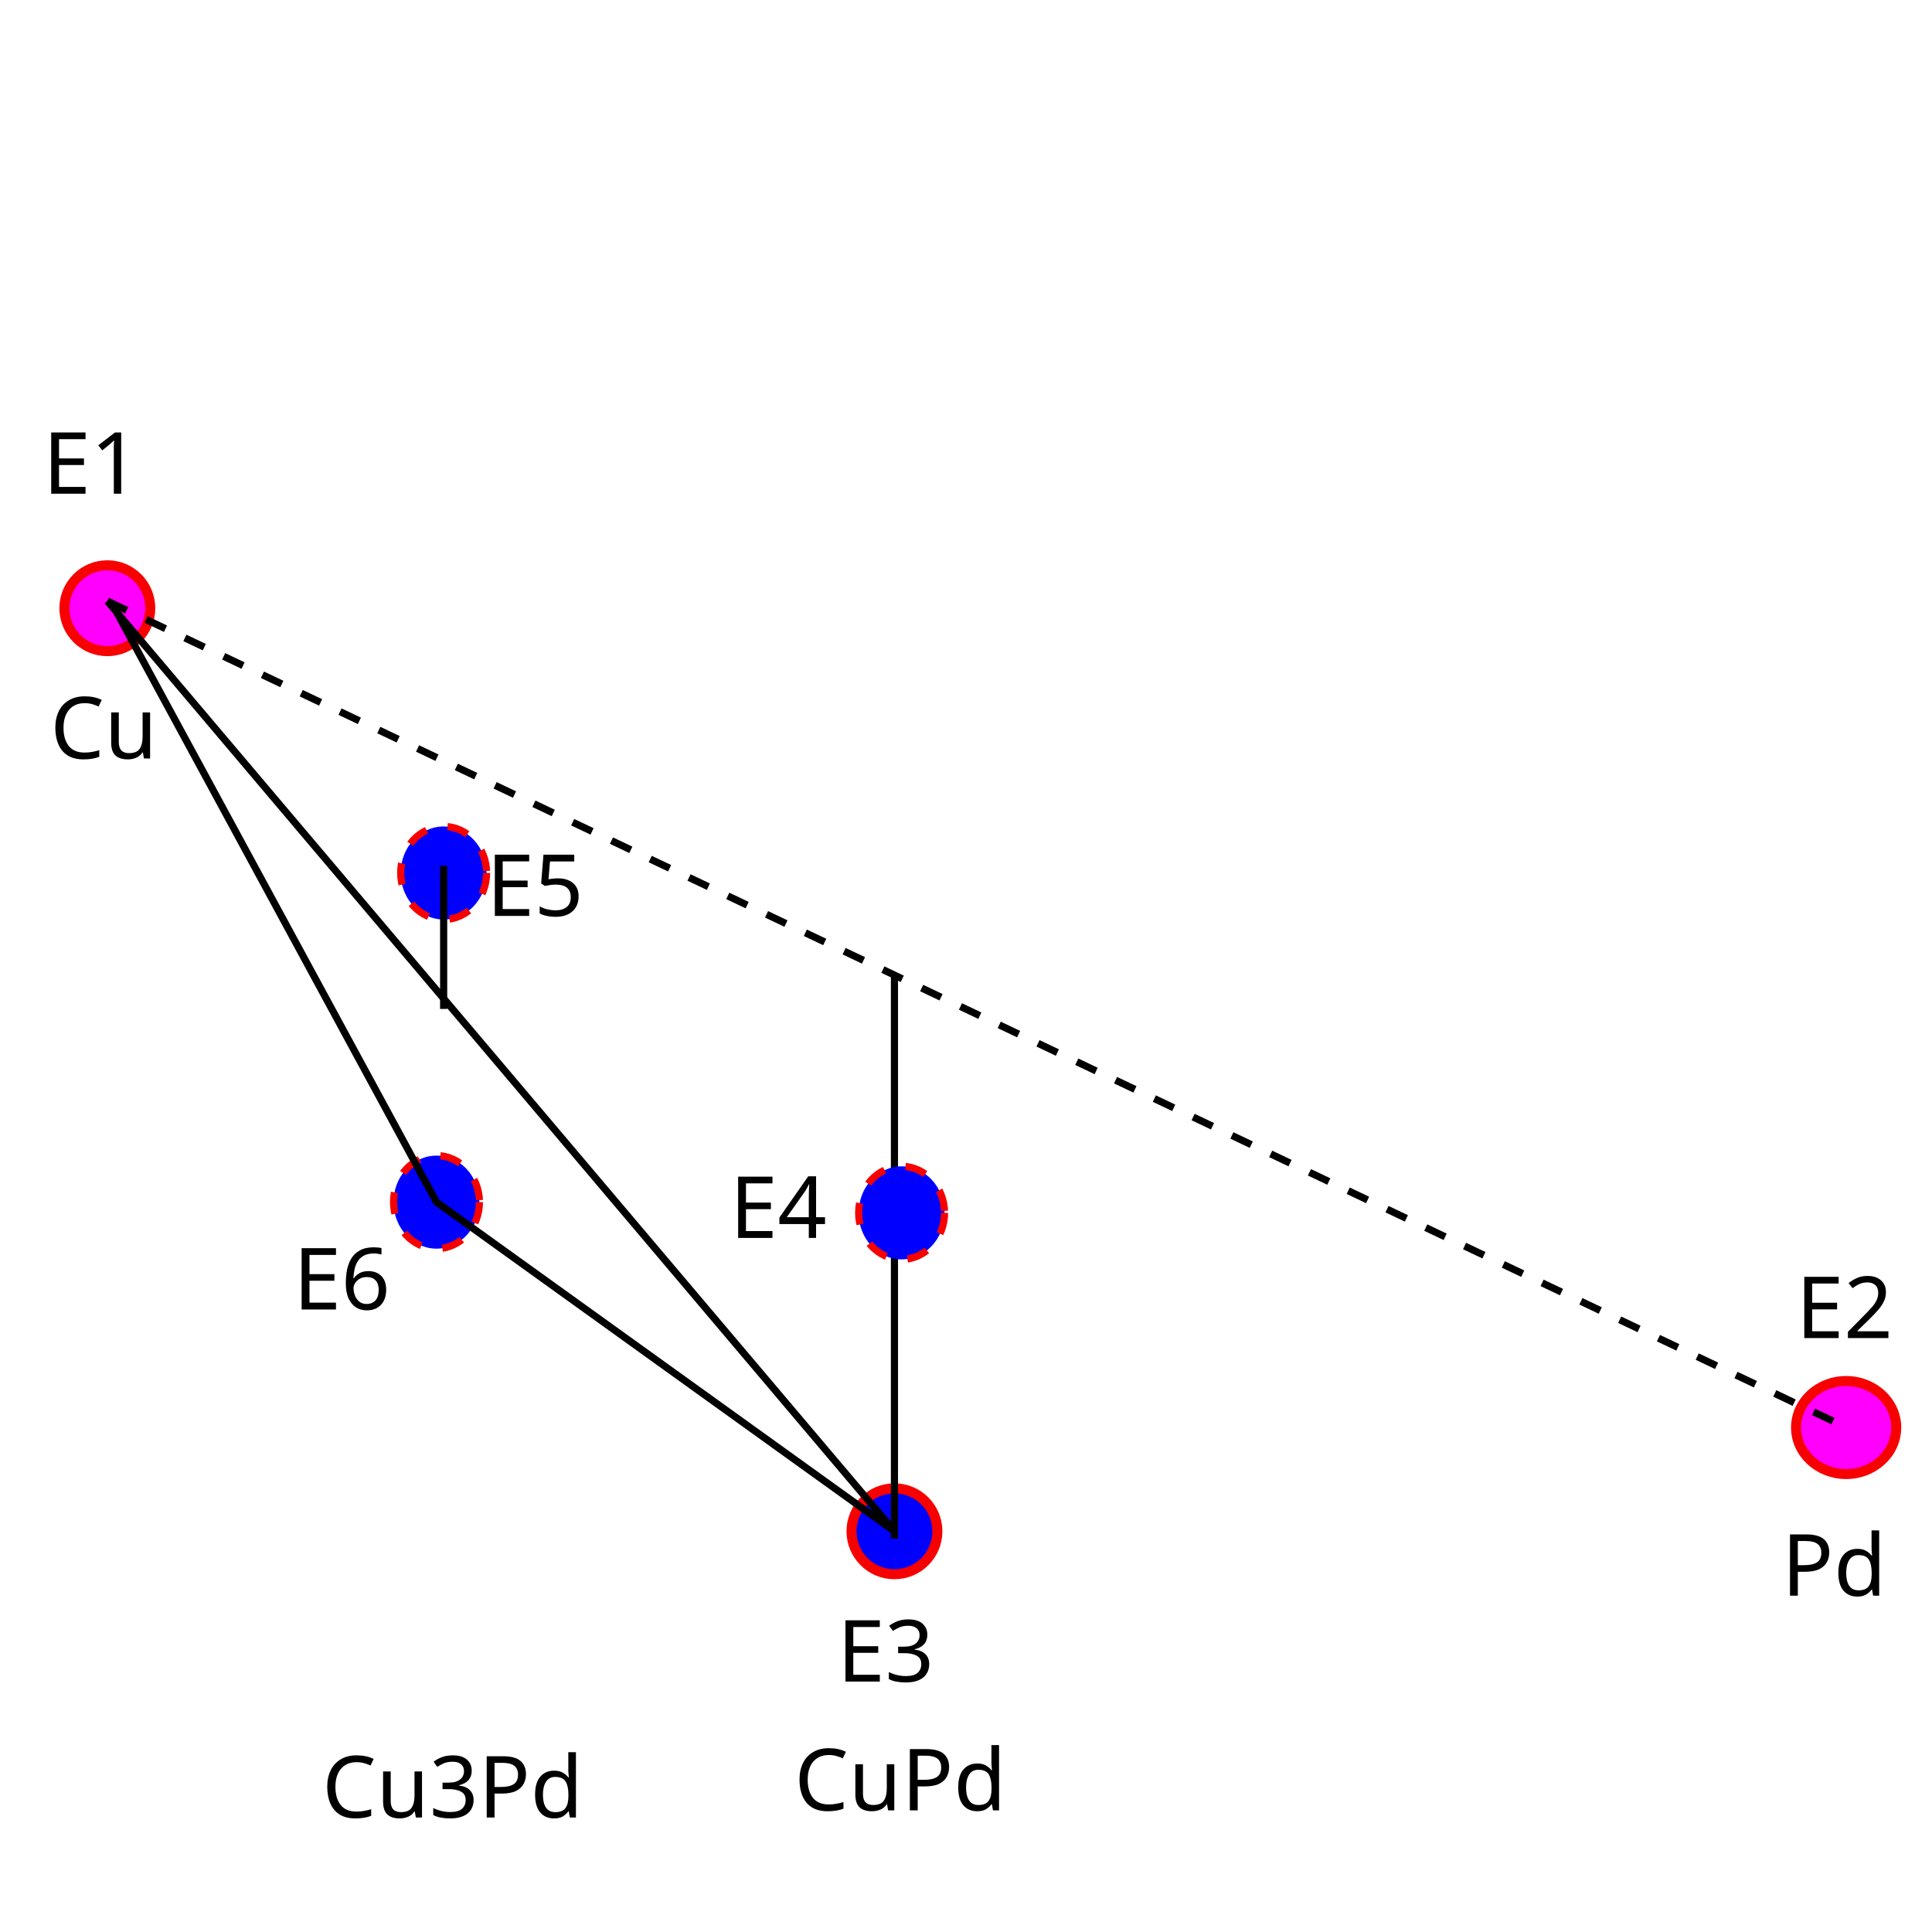
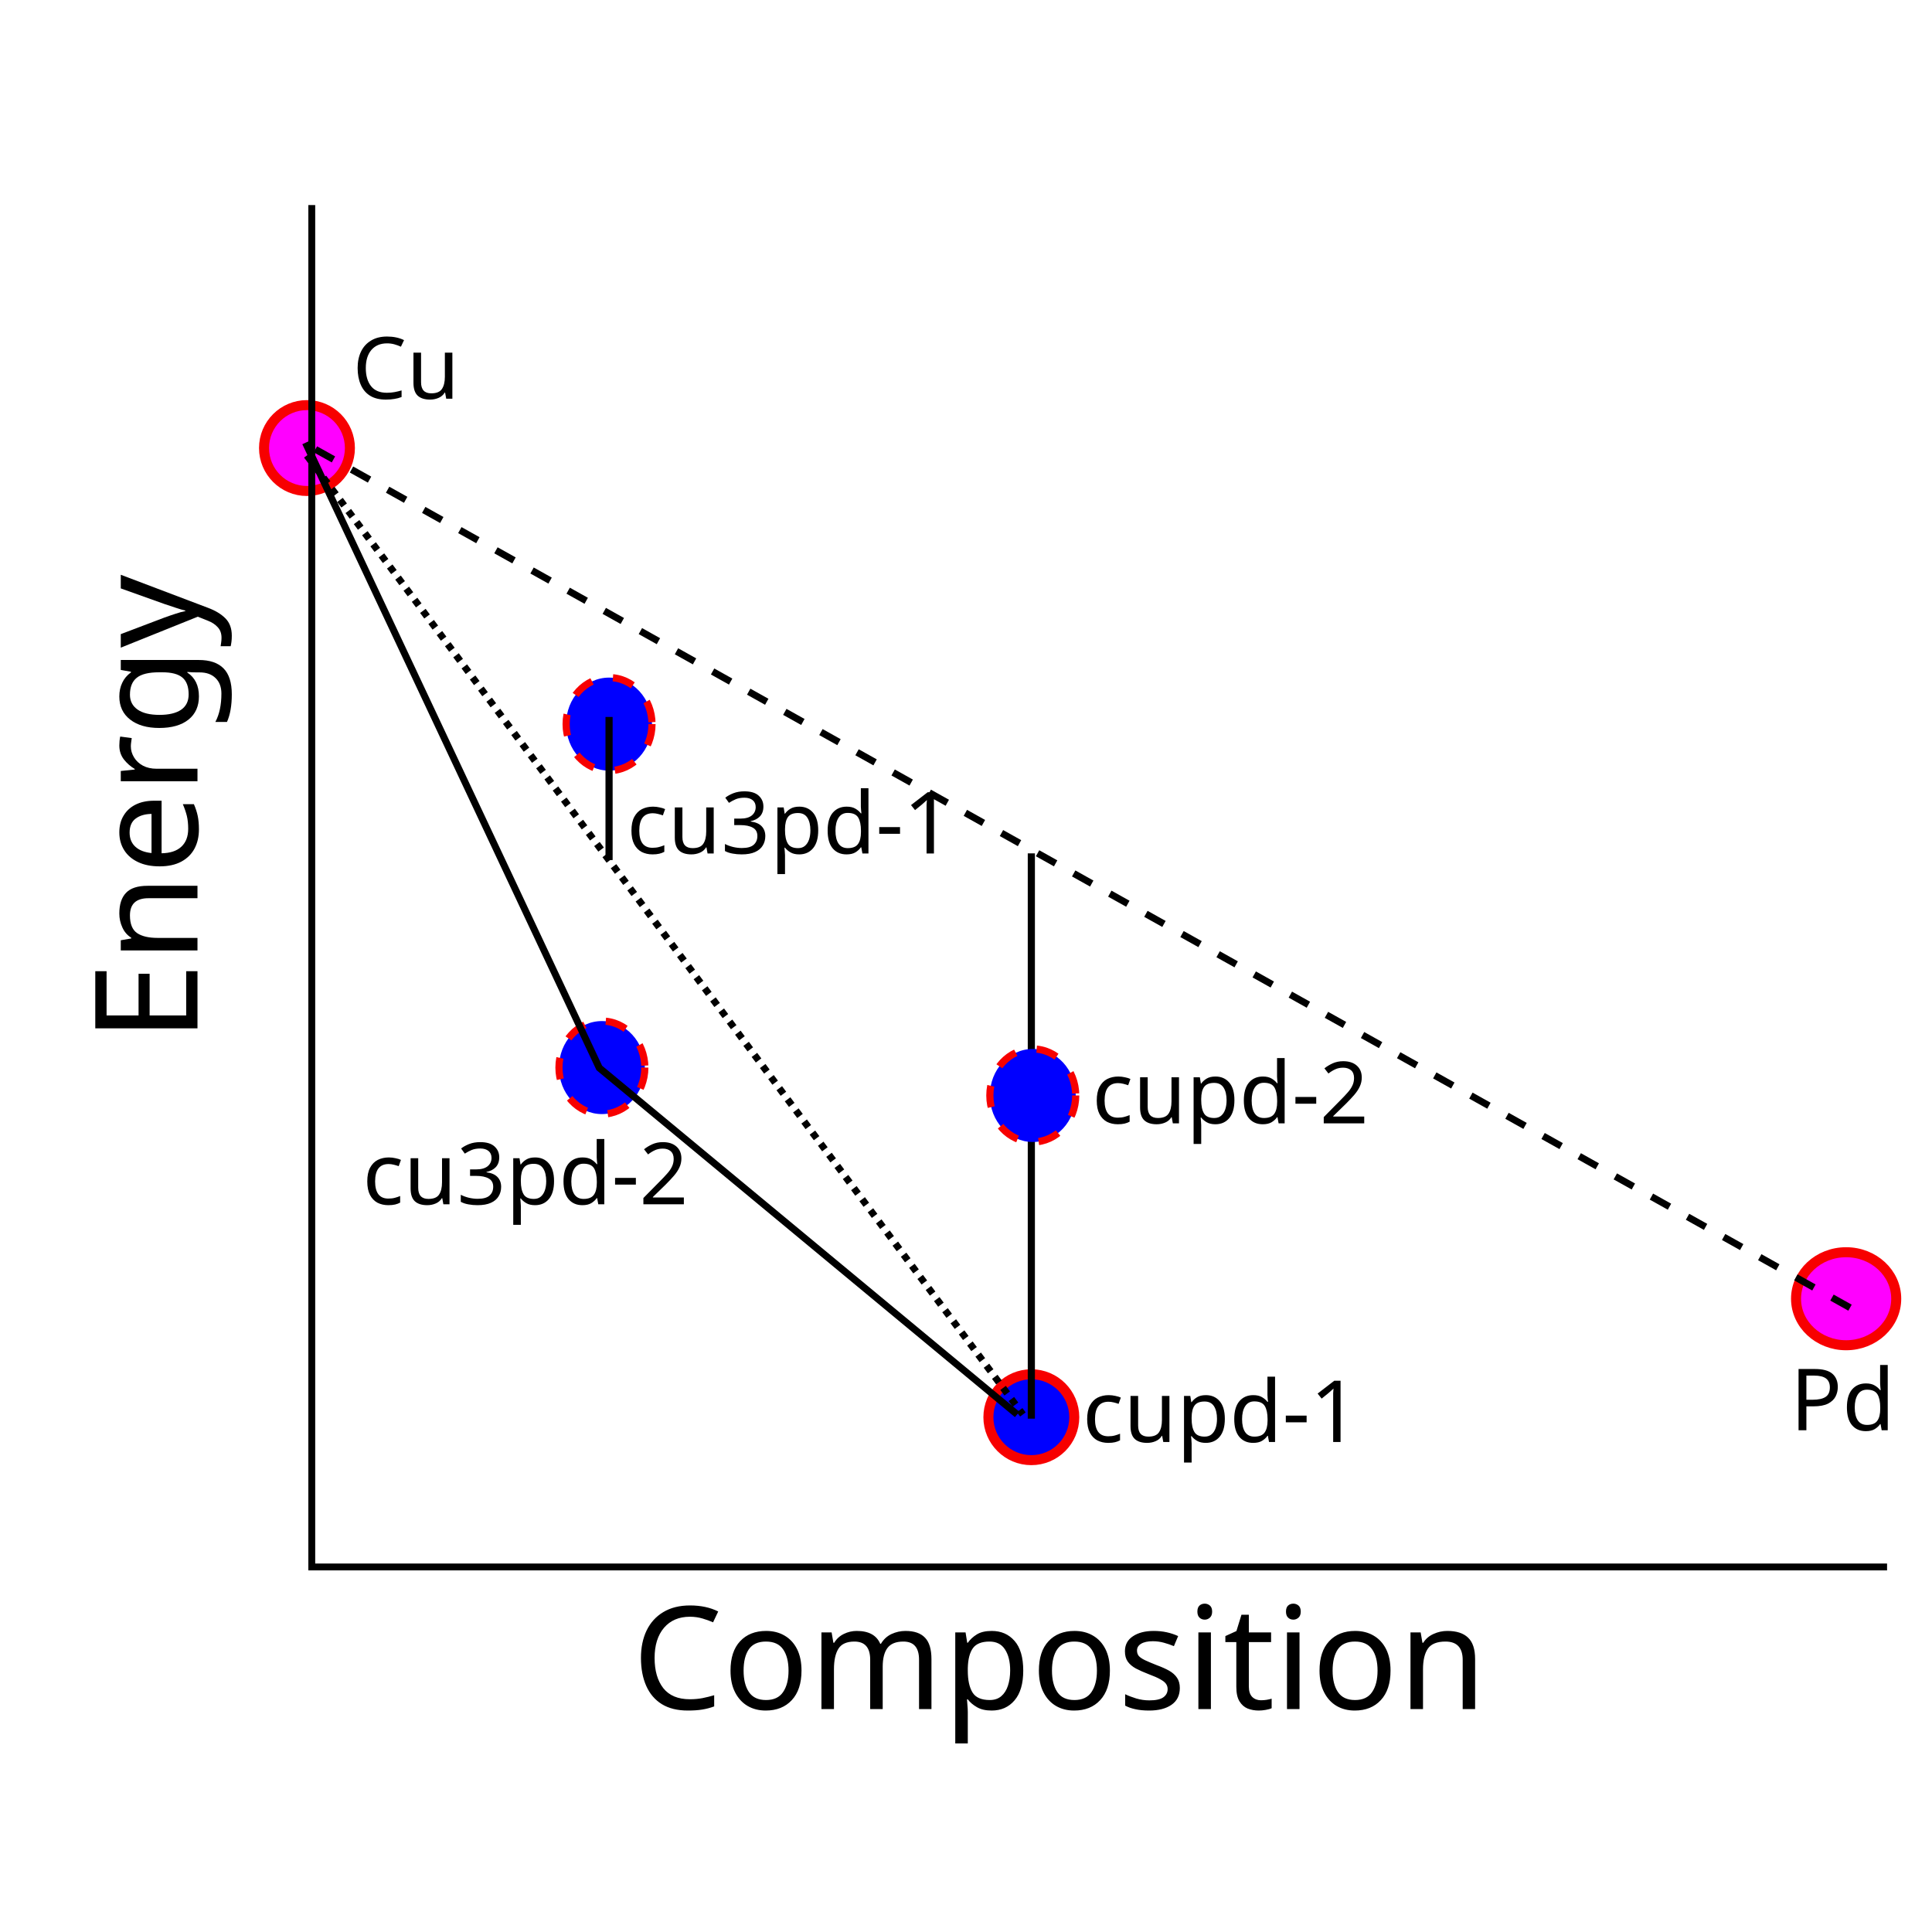
<svg xmlns="http://www.w3.org/2000/svg" width="270" height="270" id="svg2" version="1.0">
  <defs id="defs4">
    </defs>
  <g id="layer1">
-     <path style="fill:#ff00ff;fill-opacity:1;stroke:#f70000;stroke-width:1.4;stroke-miterlimit:4;stroke-dasharray:none;stroke-dashoffset:0;stroke-opacity:1" id="path2383" d="M 78,83 A 6,6 0 1 1 66,83 A 6,6 0 1 1 78,83 z" transform="translate(-57,2)" />
-     <path style="fill:#ff00ff;fill-opacity:1;stroke:#f70000;stroke-width:1.4;stroke-miterlimit:4;stroke-dasharray:none;stroke-dashoffset:0;stroke-opacity:1" id="path2385" d="M 207,296.5 A 7,6.5 0 1 1 193,296.5 A 7,6.5 0 1 1 207,296.5 z" transform="translate(58,-97)" />
-     <path style="fill:#0000ff;fill-opacity:1;stroke:#f70000;stroke-width:1.4;stroke-miterlimit:4;stroke-dasharray:none;stroke-dashoffset:0;stroke-opacity:1" id="path2387" d="M 158,135 A 6,6 0 1 1 146,135 A 6,6 0 1 1 158,135 z" transform="translate(-27,79)" />
-     <path style="fill:none;fill-rule:evenodd;stroke:#000000;stroke-width:1;stroke-linecap:butt;stroke-linejoin:miter;stroke-miterlimit:4;stroke-dasharray:3, 3;stroke-dashoffset:0;stroke-opacity:1" d="M 15,84 L 257,199" id="path2389" />
-     <path style="fill:none;fill-rule:evenodd;stroke:#000000;stroke-width:1px;stroke-linecap:butt;stroke-linejoin:miter;stroke-opacity:1" d="M 125,215 L 125,136" id="path2391" />
-     <text xml:space="preserve" style="font-size:12px;font-style:normal;font-variant:normal;font-weight:normal;font-stretch:normal;fill:#000000;fill-opacity:1;stroke:none;stroke-width:1px;stroke-linecap:butt;stroke-linejoin:miter;stroke-opacity:1;font-family:Sans;-inkscape-font-specification:Sans" x="6" y="69" id="text3163">
-       <tspan id="tspan3165" x="6" y="69">E1</tspan>
+     <path style="fill:#ff00ff;fill-opacity:1;stroke:#f70000;stroke-width:1.4;stroke-miterlimit:4;stroke-opacity:1;stroke-dasharray:none;stroke-dashoffset:0" id="path2383" d="m 78,83 a 6,6 0 1 1 -12,0 6,6 0 1 1 12,0 z" transform="translate(-29.10072,-20.38417)" />
+     <path style="fill:#ff00ff;fill-opacity:1;stroke:#f70000;stroke-width:1.4;stroke-miterlimit:4;stroke-opacity:1;stroke-dasharray:none;stroke-dashoffset:0" id="path2385" d="m 207,296.5 a 7,6.5 0 1 1 -14,0 7,6.5 0 1 1 14,0 z" transform="translate(58,-115)" />
+     <path style="fill:#0000ff;fill-opacity:1;stroke:#f70000;stroke-width:1.4;stroke-miterlimit:4;stroke-opacity:1;stroke-dasharray:none;stroke-dashoffset:0" id="path2387" d="m 158,135 a 6,6 0 1 1 -12,0 6,6 0 1 1 12,0 z" transform="translate(-7.869065,63.05755)" />
+     <path style="fill:none;stroke:#000000;stroke-width:0.964;stroke-linecap:butt;stroke-linejoin:miter;stroke-miterlimit:4;stroke-opacity:1;stroke-dasharray:2.891, 2.891;stroke-dashoffset:0" d="M 44.077,62.793 259.011,183.011" id="path2389" />
+     <path style="fill:none;stroke:#000000;stroke-width:1px;stroke-linecap:butt;stroke-linejoin:miter;stroke-opacity:1" d="m 144.131,198.26 0,-79" id="path2391" />
+     <text xml:space="preserve" style="font-size:12px;font-style:normal;font-variant:normal;font-weight:normal;font-stretch:normal;fill:#000000;fill-opacity:1;stroke:none;font-family:Sans;-inkscape-font-specification:Sans" x="151.276" y="201.521" id="text3171">
+       <tspan id="tspan3173" x="151.276" y="201.521">cupd-1</tspan>
    </text>
-     <text xml:space="preserve" style="font-size:12px;font-style:normal;font-variant:normal;font-weight:normal;font-stretch:normal;fill:#000000;fill-opacity:1;stroke:none;stroke-width:1px;stroke-linecap:butt;stroke-linejoin:miter;stroke-opacity:1;font-family:Sans;-inkscape-font-specification:Sans" x="251" y="187" id="text3167">
-       <tspan id="tspan3169" x="251" y="187">E2</tspan>
+     <path style="fill:#0000ff;fill-opacity:1;stroke:#f70000;stroke-width:1;stroke-miterlimit:4;stroke-opacity:1;stroke-dasharray:3, 3;stroke-dashoffset:0" id="path3179" d="m 220,64.5 a 6,6.5 0 1 1 -12,0 6,6.5 0 1 1 12,0 z" transform="translate(-69.66619,88.59424)" />
+     <text xml:space="preserve" style="font-size:12px;font-style:normal;font-variant:normal;font-weight:normal;font-stretch:normal;fill:#000000;fill-opacity:1;stroke:none;font-family:Sans;-inkscape-font-specification:Sans" x="152.617" y="156.993" id="text3181">
+       <tspan id="tspan3183" x="152.617" y="156.993">cupd-2</tspan>
    </text>
-     <text xml:space="preserve" style="font-size:12px;font-style:normal;font-variant:normal;font-weight:normal;font-stretch:normal;fill:#000000;fill-opacity:1;stroke:none;stroke-width:1px;stroke-linecap:butt;stroke-linejoin:miter;stroke-opacity:1;font-family:Sans;-inkscape-font-specification:Sans" x="117" y="235" id="text3171">
-       <tspan id="tspan3173" x="117" y="235">E3</tspan>
+     <text xml:space="preserve" style="font-size:12px;font-style:normal;font-variant:normal;font-weight:normal;font-stretch:normal;fill:#000000;fill-opacity:1;stroke:none;font-family:Sans;-inkscape-font-specification:Sans" x="49.247" y="55.717" id="text3209">
+       <tspan id="tspan3211" x="49.247" y="55.717">Cu</tspan>
    </text>
-     <path style="fill:#0000ff;fill-opacity:1;stroke:#f70000;stroke-width:1;stroke-miterlimit:4;stroke-dasharray:3, 3;stroke-dashoffset:0;stroke-opacity:1" id="path3179" d="M 220,64.5 A 6,6.5 0 1 1 208,64.5 A 6,6.5 0 1 1 220,64.5 z" transform="translate(-88,105)" />
-     <text xml:space="preserve" style="font-size:12px;font-style:normal;font-variant:normal;font-weight:normal;font-stretch:normal;fill:#000000;fill-opacity:1;stroke:none;stroke-width:1px;stroke-linecap:butt;stroke-linejoin:miter;stroke-opacity:1;font-family:Sans;-inkscape-font-specification:Sans" x="102" y="173" id="text3181">
-       <tspan id="tspan3183" x="102" y="173">E4</tspan>
+     <text xml:space="preserve" style="font-size:12px;font-style:normal;font-variant:normal;font-weight:normal;font-stretch:normal;fill:#000000;fill-opacity:1;stroke:none;font-family:Sans;-inkscape-font-specification:Sans" x="250.196" y="199.883" id="text3213">
+       <tspan id="tspan3215" x="250.196" y="199.883">Pd</tspan>
    </text>
-     <text xml:space="preserve" style="font-size:12px;font-style:normal;font-variant:normal;font-weight:normal;font-stretch:normal;fill:#000000;fill-opacity:1;stroke:none;stroke-width:1px;stroke-linecap:butt;stroke-linejoin:miter;stroke-opacity:1;font-family:Sans;-inkscape-font-specification:Sans" x="7" y="106" id="text3209">
-       <tspan id="tspan3211" x="7" y="106">Cu</tspan>
+     <path style="fill:#0000ff;fill-opacity:1;stroke:#f70000;stroke-width:1;stroke-miterlimit:4;stroke-opacity:1;stroke-dasharray:3, 3;stroke-dashoffset:0" id="path3241" d="m 220,64.5 a 6,6.5 0 1 1 -12,0 6,6.5 0 1 1 12,0 z" transform="translate(-128.8835,36.69568)" />
+     <path style="fill:none;stroke:#000000;stroke-width:0.968;stroke-linecap:butt;stroke-linejoin:miter;stroke-opacity:1;stroke-miterlimit:4;stroke-dasharray:0.968,0.968;stroke-dashoffset:0" d="M 42.883,63.658 142.951,197.675" id="path3243" />
+     <path style="fill:none;stroke:#000000;stroke-width:1px;stroke-linecap:butt;stroke-linejoin:miter;stroke-opacity:1" d="m 85.117,100.196 0,20" id="path3245" />
+     <path style="fill:#0000ff;fill-opacity:1;stroke:#f70000;stroke-width:1;stroke-miterlimit:4;stroke-opacity:1;stroke-dasharray:3, 3;stroke-dashoffset:0" id="path3249" d="m 220,64.5 a 6,6.5 0 1 1 -12,0 6,6.5 0 1 1 12,0 z" transform="translate(-129.8835,84.69568)" />
+     <path style="fill:none;stroke:#000000;stroke-width:0.98px;stroke-linecap:butt;stroke-linejoin:miter;stroke-opacity:1" d="m 42.694,61.873 41.059,87.372 58.395,48.423" id="path3251" />
+     <path style="fill:none;stroke:#000000;stroke-width:0.959px;stroke-linecap:butt;stroke-linejoin:miter;stroke-opacity:1" d="m 43.571,28.658 0,190.327 219.669,0 0,0.361" id="path3003" />
+     <text xml:space="preserve" style="font-size:20px;font-style:normal;font-weight:normal;line-height:125%;letter-spacing:0px;word-spacing:0px;fill:#000000;fill-opacity:1;stroke:none;font-family:Sans" x="88.354" y="238.847" id="text3005">
+       <tspan id="tspan3007" x="88.354" y="238.847">Composition</tspan>
    </text>
-     <text xml:space="preserve" style="font-size:12px;font-style:normal;font-variant:normal;font-weight:normal;font-stretch:normal;fill:#000000;fill-opacity:1;stroke:none;stroke-width:1px;stroke-linecap:butt;stroke-linejoin:miter;stroke-opacity:1;font-family:Sans;-inkscape-font-specification:Sans" x="249" y="223" id="text3213">
-       <tspan id="tspan3215" x="249" y="223">Pd</tspan>
+     <text xml:space="preserve" style="font-size:20px;font-style:normal;font-weight:normal;line-height:125%;letter-spacing:0px;word-spacing:0px;fill:#000000;fill-opacity:1;stroke:none;font-family:Sans" x="-145.649" y="27.597" id="text3009" transform="matrix(0,-1,1,0,0,0)">
+       <tspan id="tspan3011" x="-145.649" y="27.597">Energy</tspan>
    </text>
-     <text xml:space="preserve" style="font-size:12px;font-style:normal;font-variant:normal;font-weight:normal;font-stretch:normal;fill:#000000;fill-opacity:1;stroke:none;stroke-width:1px;stroke-linecap:butt;stroke-linejoin:miter;stroke-opacity:1;font-family:Sans;-inkscape-font-specification:Sans" x="111" y="253" id="text3217">
-       <tspan id="tspan3219" x="111" y="253">CuPd</tspan>
+     <text xml:space="preserve" style="font-size:12px;font-style:normal;font-variant:normal;font-weight:normal;font-stretch:normal;fill:#000000;fill-opacity:1;stroke:none;font-family:Sans;-inkscape-font-specification:Sans" x="50.673" y="168.299" id="text3181-1">
+       <tspan id="tspan3183-7" x="50.673" y="168.299">cu3pd-2</tspan>
    </text>
-     <path style="fill:#0000ff;fill-opacity:1;stroke:#f70000;stroke-width:1;stroke-miterlimit:4;stroke-dasharray:3, 3;stroke-dashoffset:0;stroke-opacity:1" id="path3241" d="M 220,64.5 A 6,6.5 0 1 1 208,64.5 A 6,6.5 0 1 1 220,64.5 z" transform="translate(-152,57.5)" />
-     <path style="fill:none;fill-rule:evenodd;stroke:#000000;stroke-width:1px;stroke-linecap:butt;stroke-linejoin:miter;stroke-opacity:1" d="M 15,84 L 125,214" id="path3243" />
-     <path style="fill:none;fill-rule:evenodd;stroke:#000000;stroke-width:1px;stroke-linecap:butt;stroke-linejoin:miter;stroke-opacity:1" d="M 62,121 L 62,141" id="path3245" />
-     <path style="fill:#0000ff;fill-opacity:1;stroke:#f70000;stroke-width:1;stroke-miterlimit:4;stroke-dasharray:3, 3;stroke-dashoffset:0;stroke-opacity:1" id="path3249" d="M 220,64.5 A 6,6.5 0 1 1 208,64.5 A 6,6.5 0 1 1 220,64.5 z" transform="translate(-153,103.5)" />
-     <path style="fill:none;fill-rule:evenodd;stroke:#000000;stroke-width:1px;stroke-linecap:butt;stroke-linejoin:miter;stroke-opacity:1" d="M 16,85 L 61,168 L 125,214" id="path3251" />
-     <text xml:space="preserve" style="font-size:12px;font-style:normal;font-variant:normal;font-weight:normal;font-stretch:normal;fill:#000000;fill-opacity:1;stroke:none;stroke-width:1px;stroke-linecap:butt;stroke-linejoin:miter;stroke-opacity:1;font-family:Sans;-inkscape-font-specification:Sans" x="41" y="183" id="text3255">
-       <tspan id="tspan3257" x="41" y="183">E6</tspan>
-     </text>
-     <text xml:space="preserve" style="font-size:12px;font-style:normal;font-variant:normal;font-weight:normal;font-stretch:normal;fill:#000000;fill-opacity:1;stroke:none;stroke-width:1px;stroke-linecap:butt;stroke-linejoin:miter;stroke-opacity:1;font-family:Sans;-inkscape-font-specification:Sans" x="68" y="128" id="text3259">
-       <tspan id="tspan3261" x="68" y="128">E5</tspan>
-     </text>
-     <text xml:space="preserve" style="font-size:12px;font-style:normal;font-variant:normal;font-weight:normal;font-stretch:normal;fill:#000000;fill-opacity:1;stroke:none;stroke-width:1px;stroke-linecap:butt;stroke-linejoin:miter;stroke-opacity:1;font-family:Sans;-inkscape-font-specification:Sans" x="45" y="254" id="text3263">
-       <tspan id="tspan3265" x="45" y="254">Cu3Pd</tspan>
+     <text xml:space="preserve" style="font-size:12px;font-style:normal;font-variant:normal;font-weight:normal;font-stretch:normal;fill:#000000;fill-opacity:1;stroke:none;font-family:Sans;-inkscape-font-specification:Sans" x="87.588" y="119.276" id="text3181-1-4">
+       <tspan id="tspan3183-7-0" x="87.588" y="119.276">cu3pd-1</tspan>
    </text>
  </g>
</svg>
